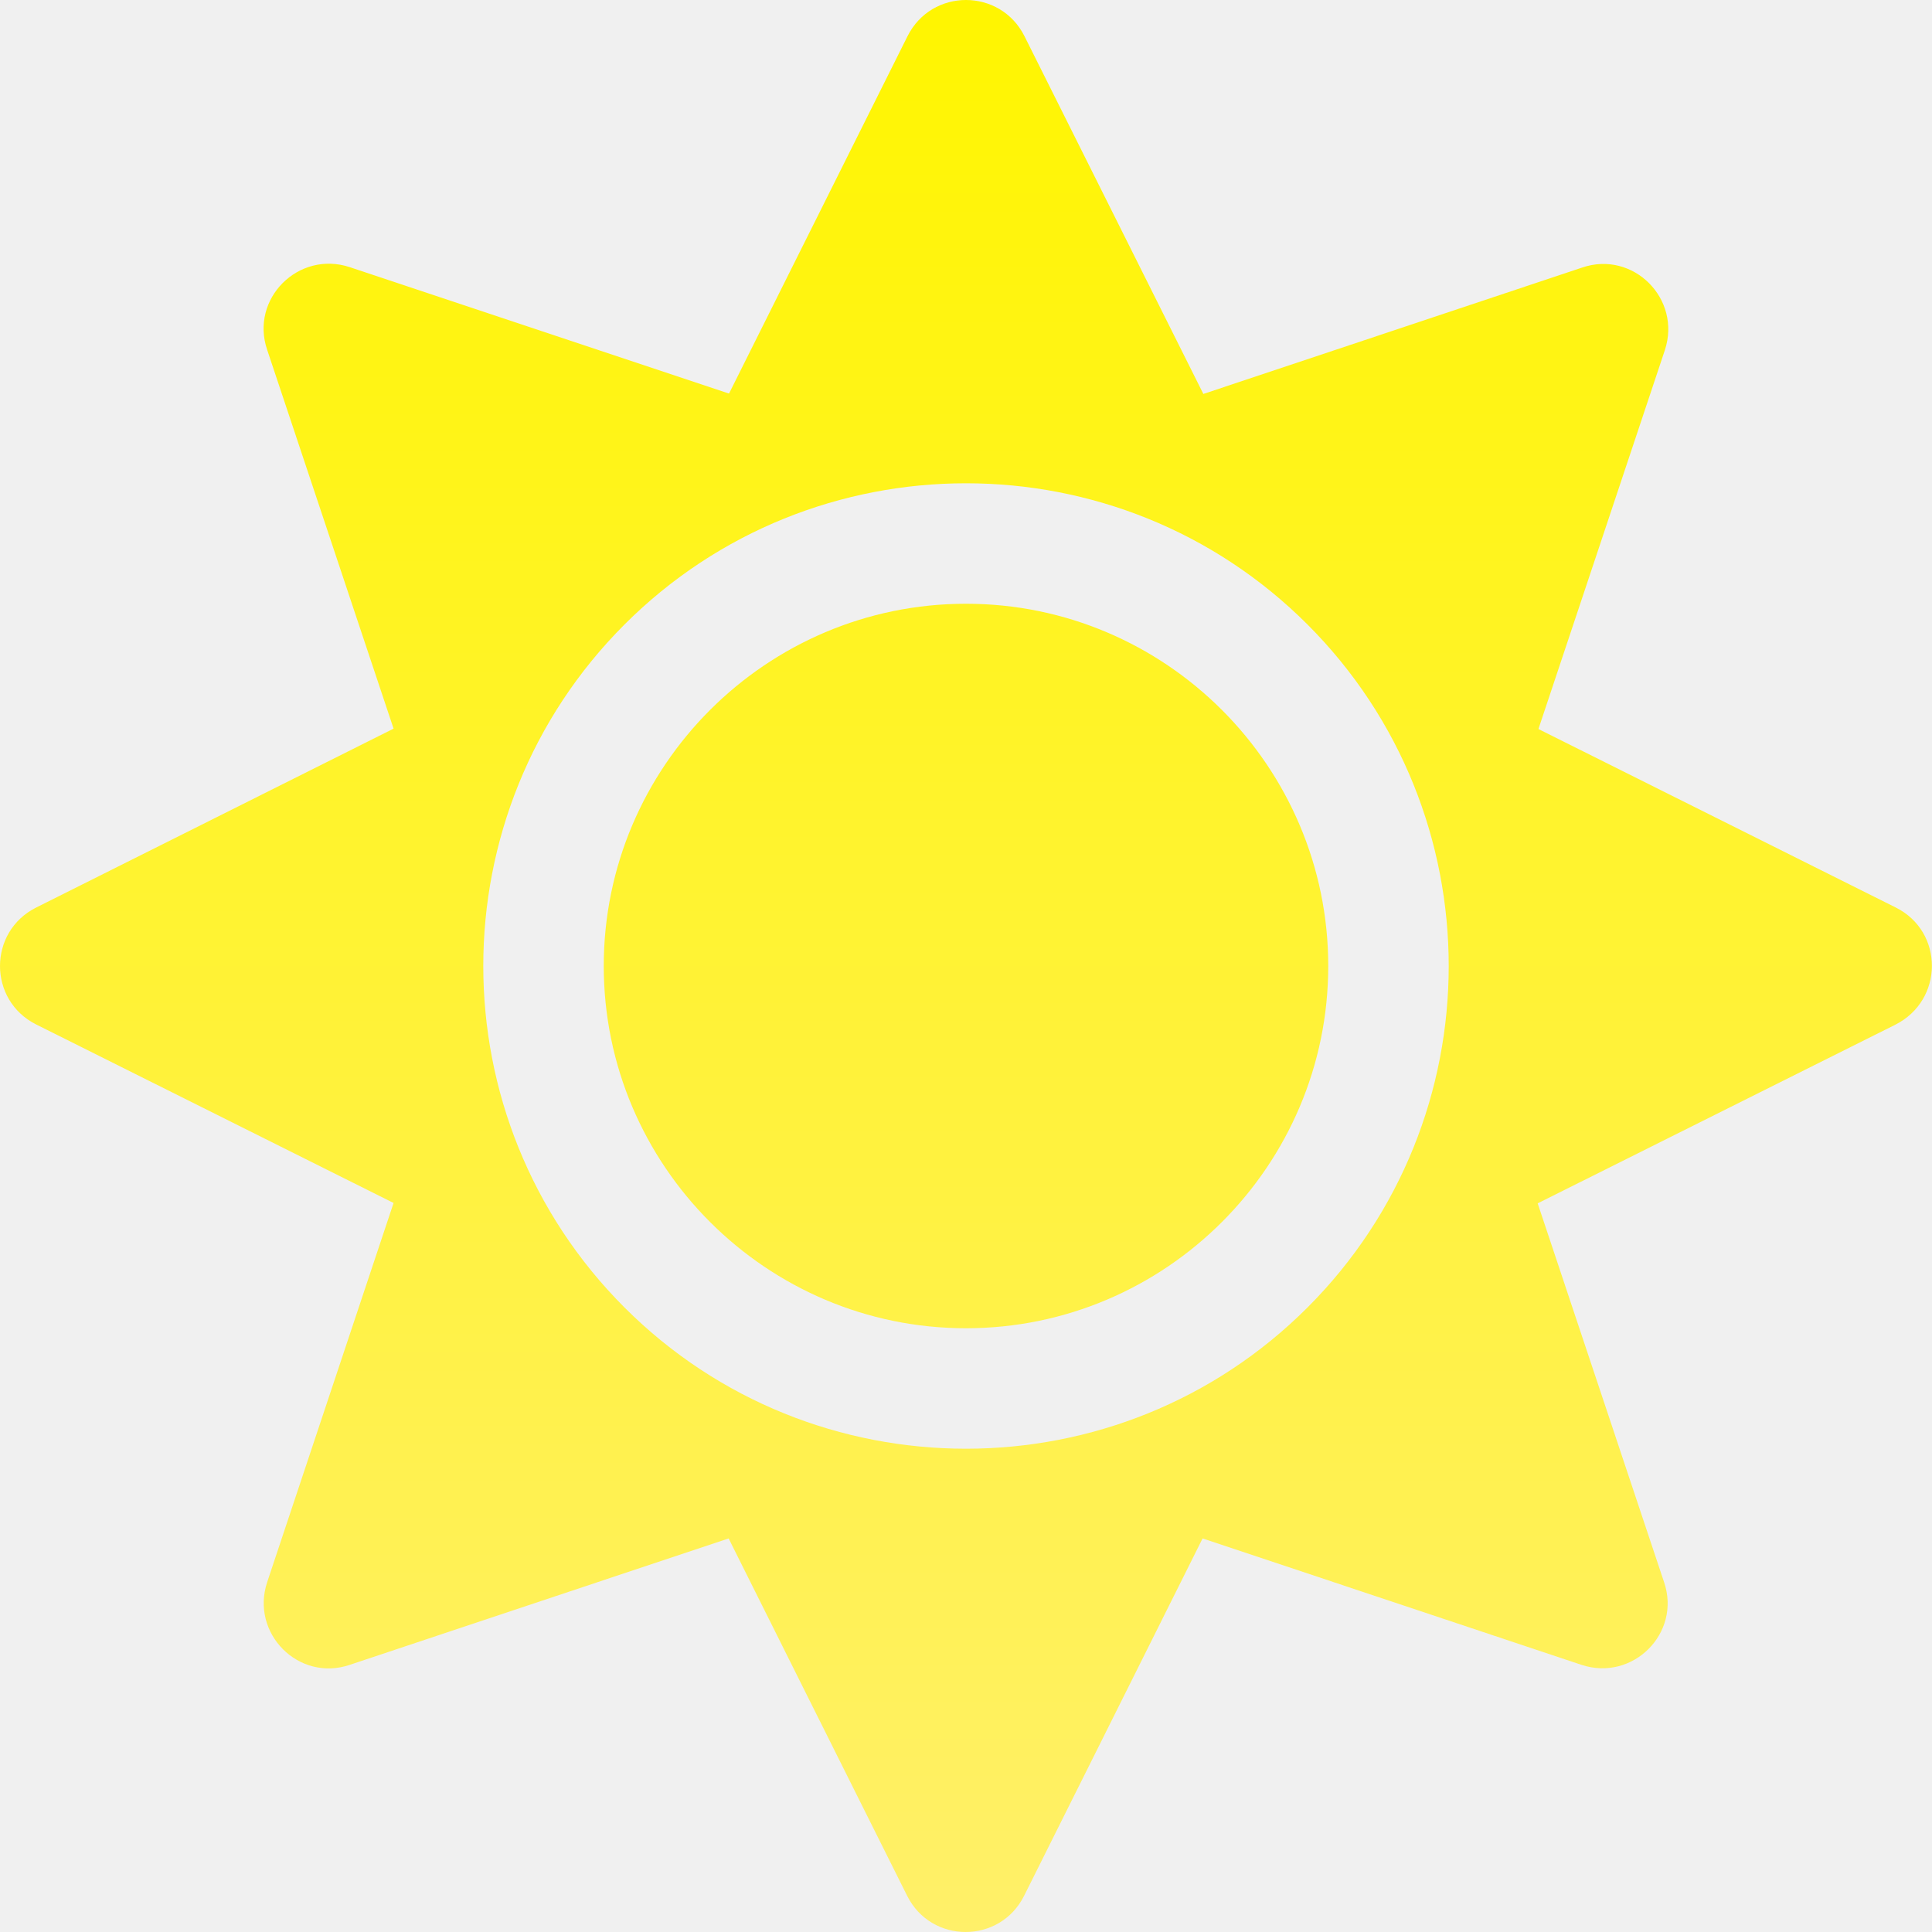
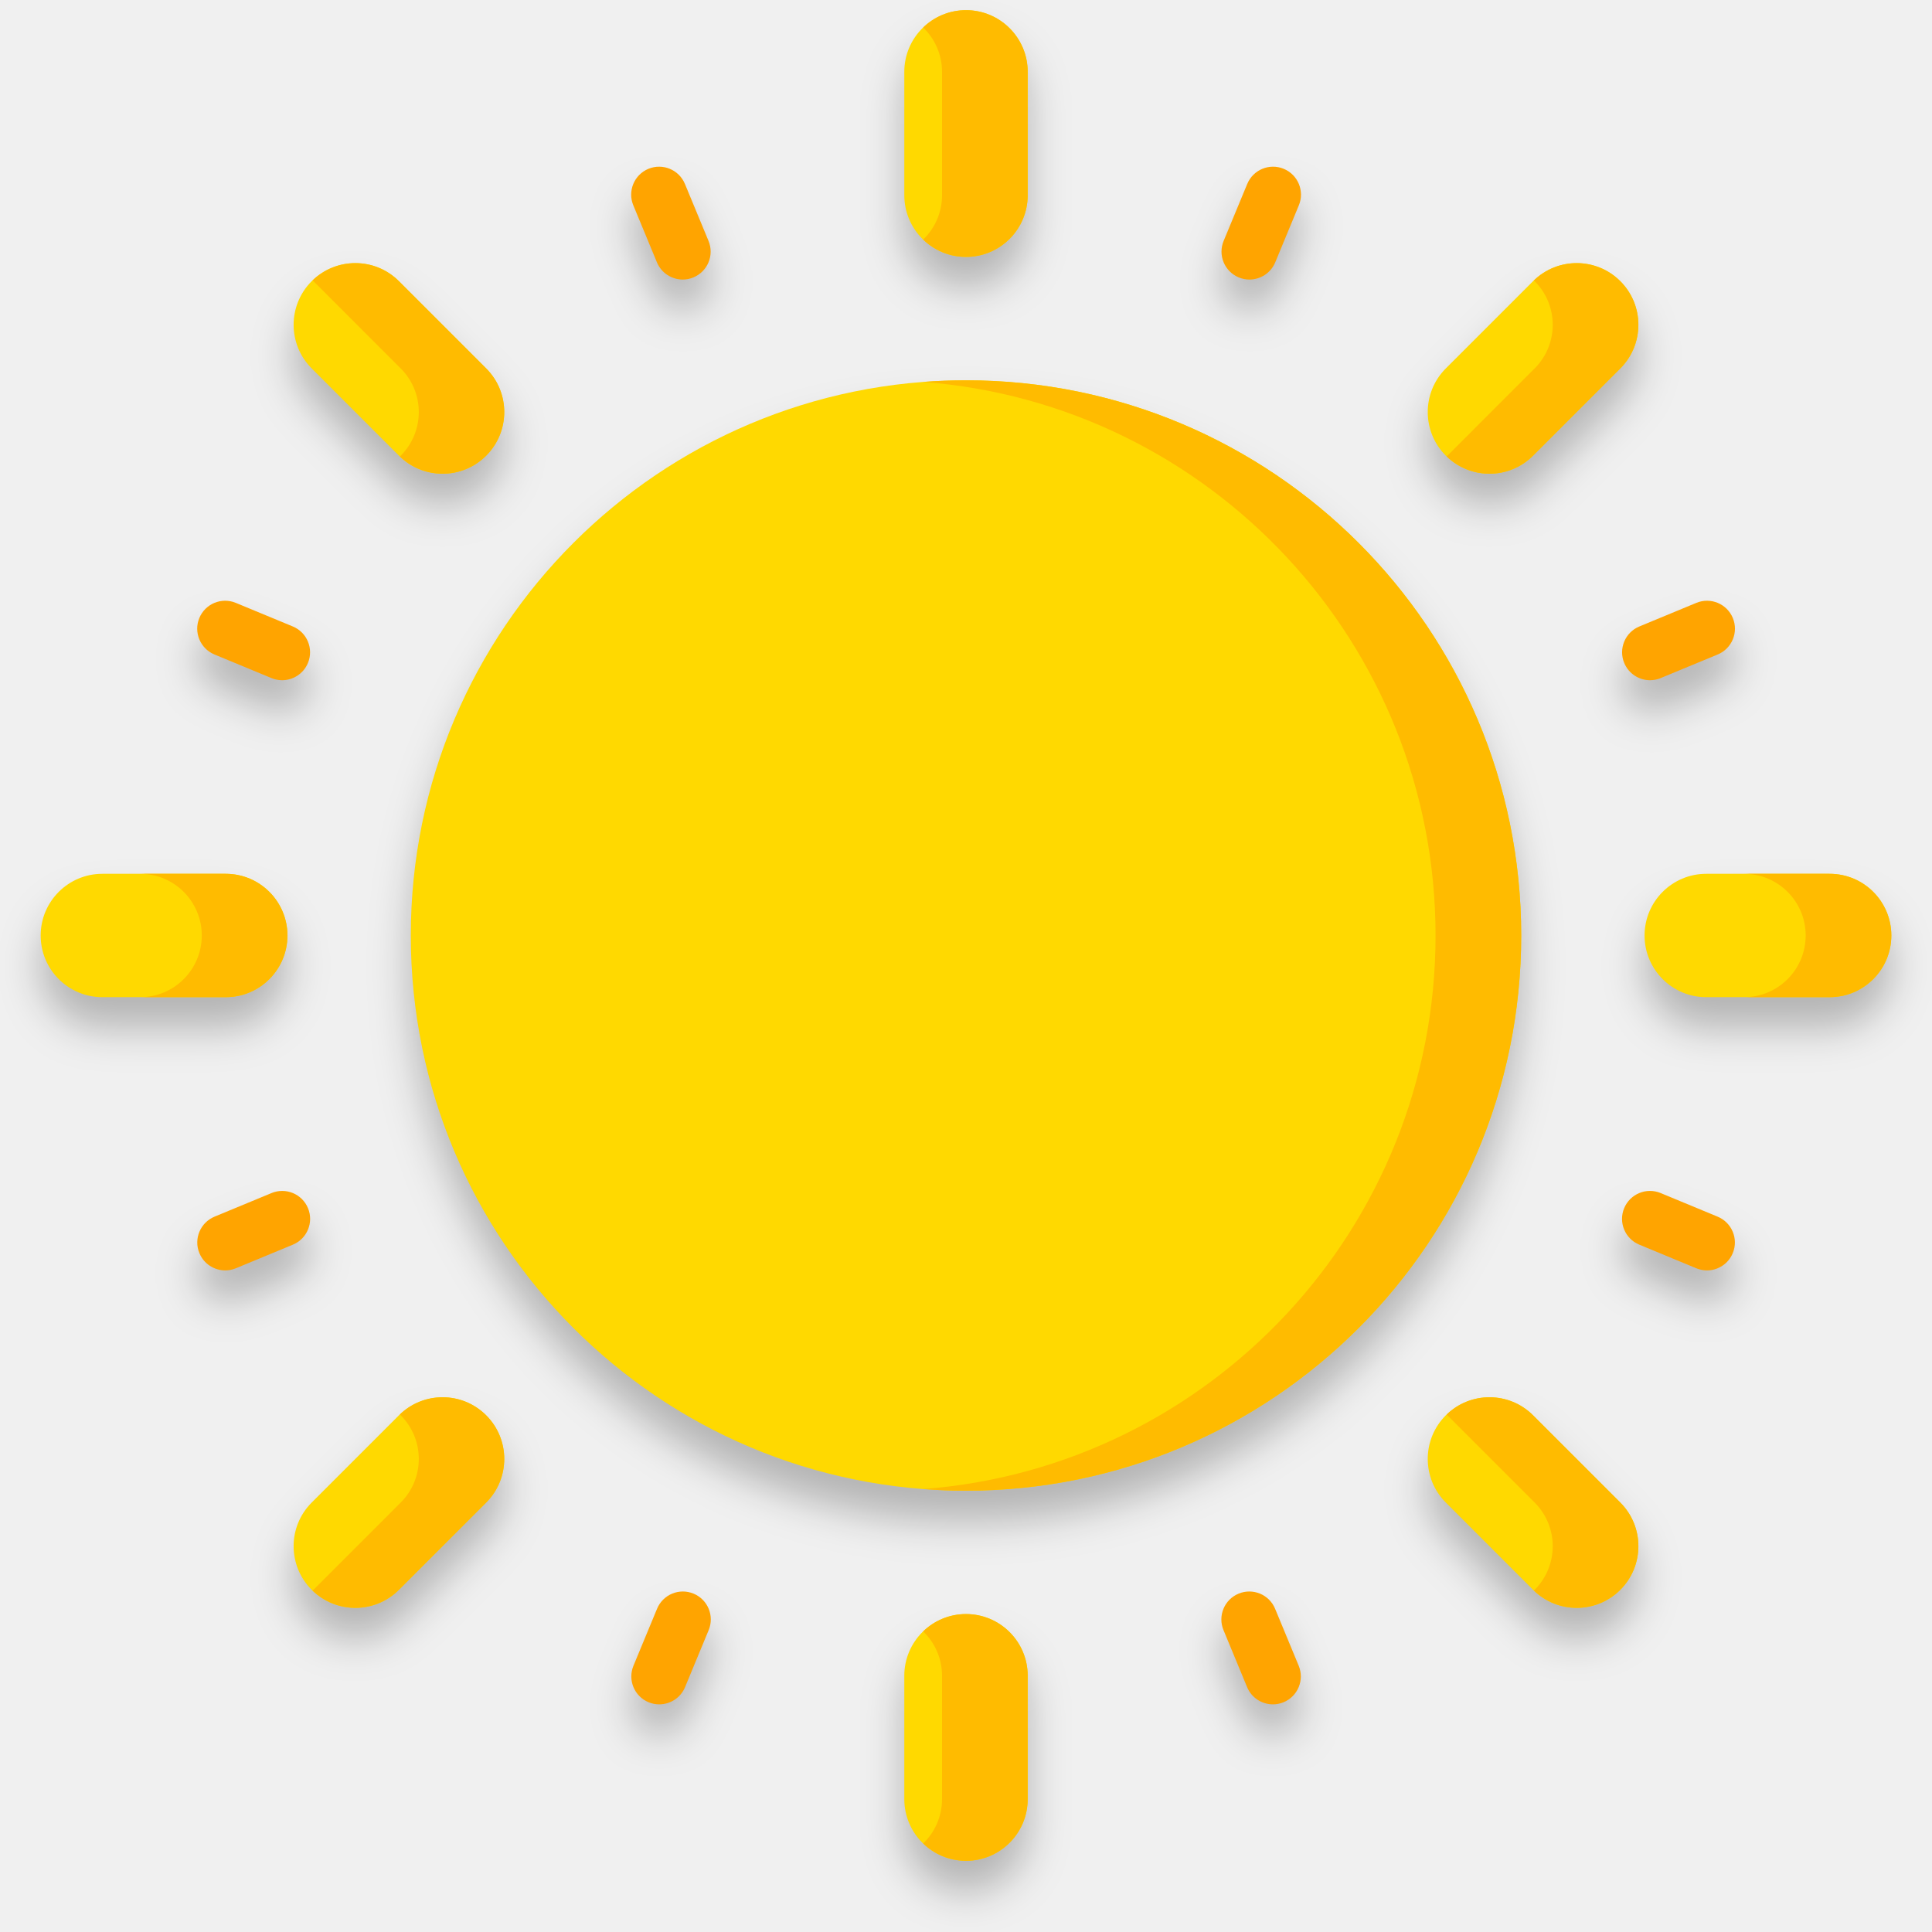
- <svg xmlns="http://www.w3.org/2000/svg" width="244" height="244" viewBox="0 0 244 244" fill="none">
-   <g clip-path="url(#clip0)">
-     <path d="M122 76.25C96.79 76.25 76.25 96.79 76.25 122C76.25 147.21 96.79 167.75 122 167.75C147.21 167.75 167.75 147.21 167.75 122C167.75 96.79 147.21 76.25 122 76.25ZM239.425 114.613L194.295 92.072L210.259 44.225C212.404 37.744 206.256 31.596 199.823 33.788L151.976 49.753L129.387 4.575C126.337 -1.525 117.663 -1.525 114.613 4.575L92.072 49.706L44.177 33.741C37.696 31.596 31.548 37.744 33.741 44.177L49.706 92.024L4.575 114.613C-1.525 117.663 -1.525 126.337 4.575 129.387L49.706 151.928L33.741 199.823C31.596 206.304 37.744 212.452 44.177 210.259L92.024 194.295L114.566 239.425C117.616 245.525 126.289 245.525 129.339 239.425L151.88 194.295L199.727 210.259C206.209 212.404 212.356 206.256 210.164 199.823L194.199 151.976L239.33 129.434C245.525 126.337 245.525 117.663 239.425 114.613V114.613ZM165.129 165.129C141.348 188.909 102.652 188.909 78.871 165.129C55.091 141.348 55.091 102.652 78.871 78.871C102.652 55.091 141.348 55.091 165.129 78.871C188.909 102.652 188.909 141.348 165.129 165.129Z" fill="url(#paint0_linear)" />
+ <svg xmlns="http://www.w3.org/2000/svg" width="190" height="190" viewBox="0 0 190 190" fill="none">
+   <g filter="url(#filter0_d)">
+     <path d="M88.933 19.2C88.933 22.55 91.649 25.267 95 25.267C98.35 25.267 101.067 22.551 101.067 19.2V7.067C101.067 3.716 98.35 1 95 1C91.649 1 88.933 3.716 88.933 7.067V19.2Z" fill="#FFD900" />
+     <path d="M88.933 176.933C88.933 180.284 91.649 183 95 183C98.35 183 101.067 180.284 101.067 176.933V164.8C101.067 161.45 98.351 158.733 95 158.733C91.649 158.733 88.933 161.449 88.933 164.8V176.933Z" fill="#FFD900" />
+     <path d="M167.8 85.933C164.45 85.933 161.733 88.649 161.733 92C161.733 95.351 164.449 98.067 167.8 98.067H179.933C183.284 98.067 186 95.351 186 92C186 88.649 183.284 85.933 179.933 85.933H167.8Z" fill="#FFD900" />
+     <path d="M10.067 85.933C6.716 85.933 4 88.649 4 92C4 95.351 6.716 98.067 10.067 98.067H22.2C25.55 98.067 28.267 95.351 28.267 92C28.267 88.649 25.551 85.933 22.2 85.933H10.067Z" fill="#FFD900" />
+     <path d="M95 146.6C125.155 146.6 149.6 122.155 149.6 92C149.6 61.845 125.155 37.4 95 37.4C64.845 37.4 40.4 61.845 40.4 92C40.4 122.155 64.845 146.6 95 146.6Z" fill="#FFD900" />
+     <path d="M142.187 36.233C139.818 38.602 139.818 42.443 142.187 44.813C144.557 47.182 148.398 47.182 150.767 44.813L159.347 36.233C161.716 33.864 161.716 30.023 159.347 27.653C156.977 25.284 153.136 25.284 150.767 27.653L142.187 36.233Z" fill="#FFD900" />
+     <path d="M30.653 147.767C28.284 150.136 28.284 153.977 30.653 156.347C33.023 158.716 36.864 158.716 39.233 156.347L47.813 147.767C50.182 145.398 50.182 141.557 47.813 139.187C45.443 136.818 41.602 136.818 39.233 139.187L30.653 147.767Z" fill="#FFD900" />
+     <path d="M150.767 139.187C148.398 136.818 144.557 136.818 142.187 139.187C139.818 141.557 139.818 145.398 142.187 147.767L150.767 156.347C153.136 158.716 156.977 158.716 159.347 156.347C161.716 153.977 161.716 150.136 159.347 147.767L150.767 139.187Z" fill="#FFD900" />
+     <path d="M39.233 27.653C36.864 25.284 33.023 25.284 30.653 27.653C28.284 30.023 28.284 33.864 30.653 36.233L39.233 44.813C41.602 47.182 45.443 47.182 47.813 44.813C50.182 42.443 50.182 38.602 47.813 36.233L39.233 27.653Z" fill="#FFD900" />
+     <path d="M67.142 27.492C66.065 27.492 65.042 26.854 64.604 25.796L62.282 20.191C61.702 18.789 62.367 17.183 63.769 16.602C65.17 16.023 66.776 16.687 67.357 18.089L69.679 23.694C70.259 25.095 69.594 26.701 68.192 27.282C67.849 27.424 67.493 27.492 67.142 27.492V27.492Z" fill="#FFA400" />
+     <path d="M125.183 167.613C124.105 167.613 123.083 166.975 122.644 165.917L120.323 160.312C119.742 158.911 120.407 157.304 121.809 156.724C123.21 156.143 124.817 156.808 125.397 158.21L127.719 163.815C128.3 165.217 127.634 166.823 126.233 167.404C125.889 167.546 125.533 167.613 125.183 167.613V167.613Z" fill="#FFA400" />
+     <path d="M27.745 66.895C27.395 66.895 27.039 66.828 26.695 66.685L21.09 64.364C19.689 63.783 19.024 62.176 19.604 60.775C20.184 59.374 21.792 58.707 23.192 59.289L28.797 61.61C30.199 62.191 30.864 63.797 30.284 65.199C29.846 66.256 28.823 66.895 27.745 66.895Z" fill="#FFA400" />
+     <path d="M167.867 124.936C167.517 124.936 167.161 124.868 166.817 124.726L161.212 122.404C159.811 121.824 159.145 120.217 159.726 118.816C160.307 117.415 161.914 116.748 163.314 117.329L168.919 119.651C170.321 120.232 170.987 121.838 170.406 123.24C169.968 124.297 168.945 124.936 167.867 124.936Z" fill="#FFA400" />
+     <path d="M22.149 124.936C21.071 124.936 20.048 124.298 19.61 123.24C19.03 121.838 19.696 120.232 21.097 119.651L26.702 117.33C28.103 116.749 29.71 117.414 30.29 118.816C30.87 120.217 30.205 121.824 28.804 122.404L23.199 124.726C22.855 124.868 22.499 124.936 22.149 124.936V124.936Z" fill="#FFA400" />
+     <path d="M162.27 66.895C161.193 66.895 160.17 66.257 159.732 65.199C159.151 63.797 159.817 62.191 161.218 61.61L166.823 59.289C168.224 58.708 169.831 59.374 170.412 60.775C170.993 62.176 170.327 63.783 168.925 64.364L163.32 66.685C162.977 66.828 162.621 66.895 162.27 66.895V66.895Z" fill="#FFA400" />
+     <path d="M64.833 167.613C64.483 167.613 64.127 167.546 63.783 167.404C62.382 166.823 61.716 165.217 62.297 163.815L64.618 158.21C65.198 156.809 66.806 156.142 68.207 156.724C69.608 157.304 70.274 158.911 69.693 160.312L67.371 165.917C66.934 166.975 65.911 167.613 64.833 167.613V167.613Z" fill="#FFA400" />
+     <path d="M122.873 27.492C122.523 27.492 122.167 27.424 121.824 27.282C120.422 26.701 119.756 25.095 120.337 23.694L122.659 18.089C123.24 16.688 124.847 16.021 126.247 16.602C127.649 17.183 128.314 18.789 127.734 20.191L125.412 25.796C124.974 26.853 123.952 27.492 122.873 27.492V27.492Z" fill="#FFA400" />
+     <path d="M95 37.4C93.583 37.4 92.178 37.454 90.789 37.56C118.976 39.71 141.177 63.262 141.177 92C141.177 120.738 118.976 144.29 90.789 146.44C92.178 146.546 93.583 146.6 95 146.6C125.155 146.6 149.6 122.155 149.6 92C149.6 61.846 125.155 37.4 95 37.4V37.4Z" fill="#FFBB00" />
+     <path d="M22.2 85.933H13.777C17.128 85.933 19.844 88.649 19.844 92C19.844 95.35 17.128 98.067 13.777 98.067H22.2C25.55 98.067 28.267 95.351 28.267 92C28.267 88.65 25.55 85.933 22.2 85.933V85.933Z" fill="#FFBB00" />
+     <path d="M179.933 85.933H171.511C174.861 85.933 177.577 88.649 177.577 92C177.577 95.35 174.861 98.067 171.511 98.067H179.933C183.284 98.067 186 95.351 186 92C186 88.65 183.284 85.933 179.933 85.933Z" fill="#FFBB00" />
+     <path d="M95 1C93.363 1 91.88 1.651 90.789 2.705C91.931 3.809 92.644 5.353 92.644 7.067V19.2C92.644 20.913 91.931 22.458 90.789 23.561C91.88 24.615 93.363 25.266 95 25.266C98.35 25.266 101.067 22.55 101.067 19.2V7.067C101.067 3.716 98.35 1 95 1V1Z" fill="#FFBB00" />
+     <path d="M95 158.733C93.363 158.733 91.88 159.385 90.789 160.439C91.931 161.542 92.644 163.086 92.644 164.8V176.933C92.644 178.646 91.931 180.191 90.789 181.294C91.88 182.348 93.363 182.999 95 182.999C98.35 182.999 101.067 180.283 101.067 176.932V164.8C101.067 161.449 98.35 158.733 95 158.733V158.733Z" fill="#FFBB00" />
+     <path d="M159.347 27.653C157.003 25.309 153.22 25.288 150.846 27.582C150.871 27.607 150.899 27.628 150.924 27.653C153.293 30.023 153.293 33.864 150.924 36.233L142.345 44.813C142.319 44.838 142.291 44.859 142.266 44.884C144.641 47.178 148.423 47.157 150.767 44.813L159.347 36.233C161.716 33.864 161.716 30.023 159.347 27.653Z" fill="#FFBB00" />
+     <path d="M159.347 147.767L150.767 139.187C148.423 136.843 144.641 136.823 142.266 139.116C142.292 139.141 142.319 139.162 142.345 139.187L150.924 147.767C153.293 150.136 153.293 153.977 150.924 156.347C150.899 156.372 150.871 156.393 150.846 156.418C153.22 158.712 157.003 158.691 159.347 156.347C161.716 153.977 161.716 150.136 159.347 147.767Z" fill="#FFBB00" />
+     <path d="M47.813 36.233L39.233 27.653C36.892 25.312 33.116 25.289 30.741 27.574C30.77 27.602 30.801 27.625 30.829 27.653L39.408 36.233C41.778 38.602 41.778 42.443 39.408 44.813C39.38 44.841 39.349 44.864 39.321 44.892C41.696 47.177 45.472 47.153 47.813 44.813C50.181 42.443 50.181 38.602 47.813 36.233Z" fill="#FFBB00" />
+     <path d="M47.813 139.187C45.471 136.846 41.696 136.823 39.321 139.108C39.349 139.136 39.38 139.159 39.408 139.187C41.778 141.557 41.778 145.398 39.408 147.767L30.829 156.347C30.8 156.375 30.77 156.398 30.741 156.426C33.116 158.711 36.892 158.687 39.233 156.347L47.813 147.767C50.181 145.398 50.181 141.557 47.813 139.187Z" fill="#FFBB00" />
  </g>
  <defs>
-     <linearGradient id="paint0_linear" x1="121.994" y1="0" x2="121.994" y2="244" gradientUnits="userSpaceOnUse">
-       <stop stop-color="#FFF500" />
-       <stop offset="1" stop-color="#FFF069" />
-     </linearGradient>
-     <clipPath id="clip0">
-       <rect width="244" height="244" fill="white" />
-     </clipPath>
+     <filter id="filter0_d" x="0" y="0" width="190" height="190" filterUnits="userSpaceOnUse" color-interpolation-filters="sRGB">
+       <feFlood flood-opacity="0" result="BackgroundImageFix" />
+       <feColorMatrix in="SourceAlpha" type="matrix" values="0 0 0 0 0 0 0 0 0 0 0 0 0 0 0 0 0 0 127 0" />
+       <feOffset dy="3" />
+       <feGaussianBlur stdDeviation="2" />
+       <feColorMatrix type="matrix" values="0 0 0 0 0 0 0 0 0 0 0 0 0 0 0 0 0 0 0.25 0" />
+       <feBlend mode="normal" in2="BackgroundImageFix" result="effect1_dropShadow" />
+       <feBlend mode="normal" in="SourceGraphic" in2="effect1_dropShadow" result="shape" />
+     </filter>
  </defs>
</svg>
